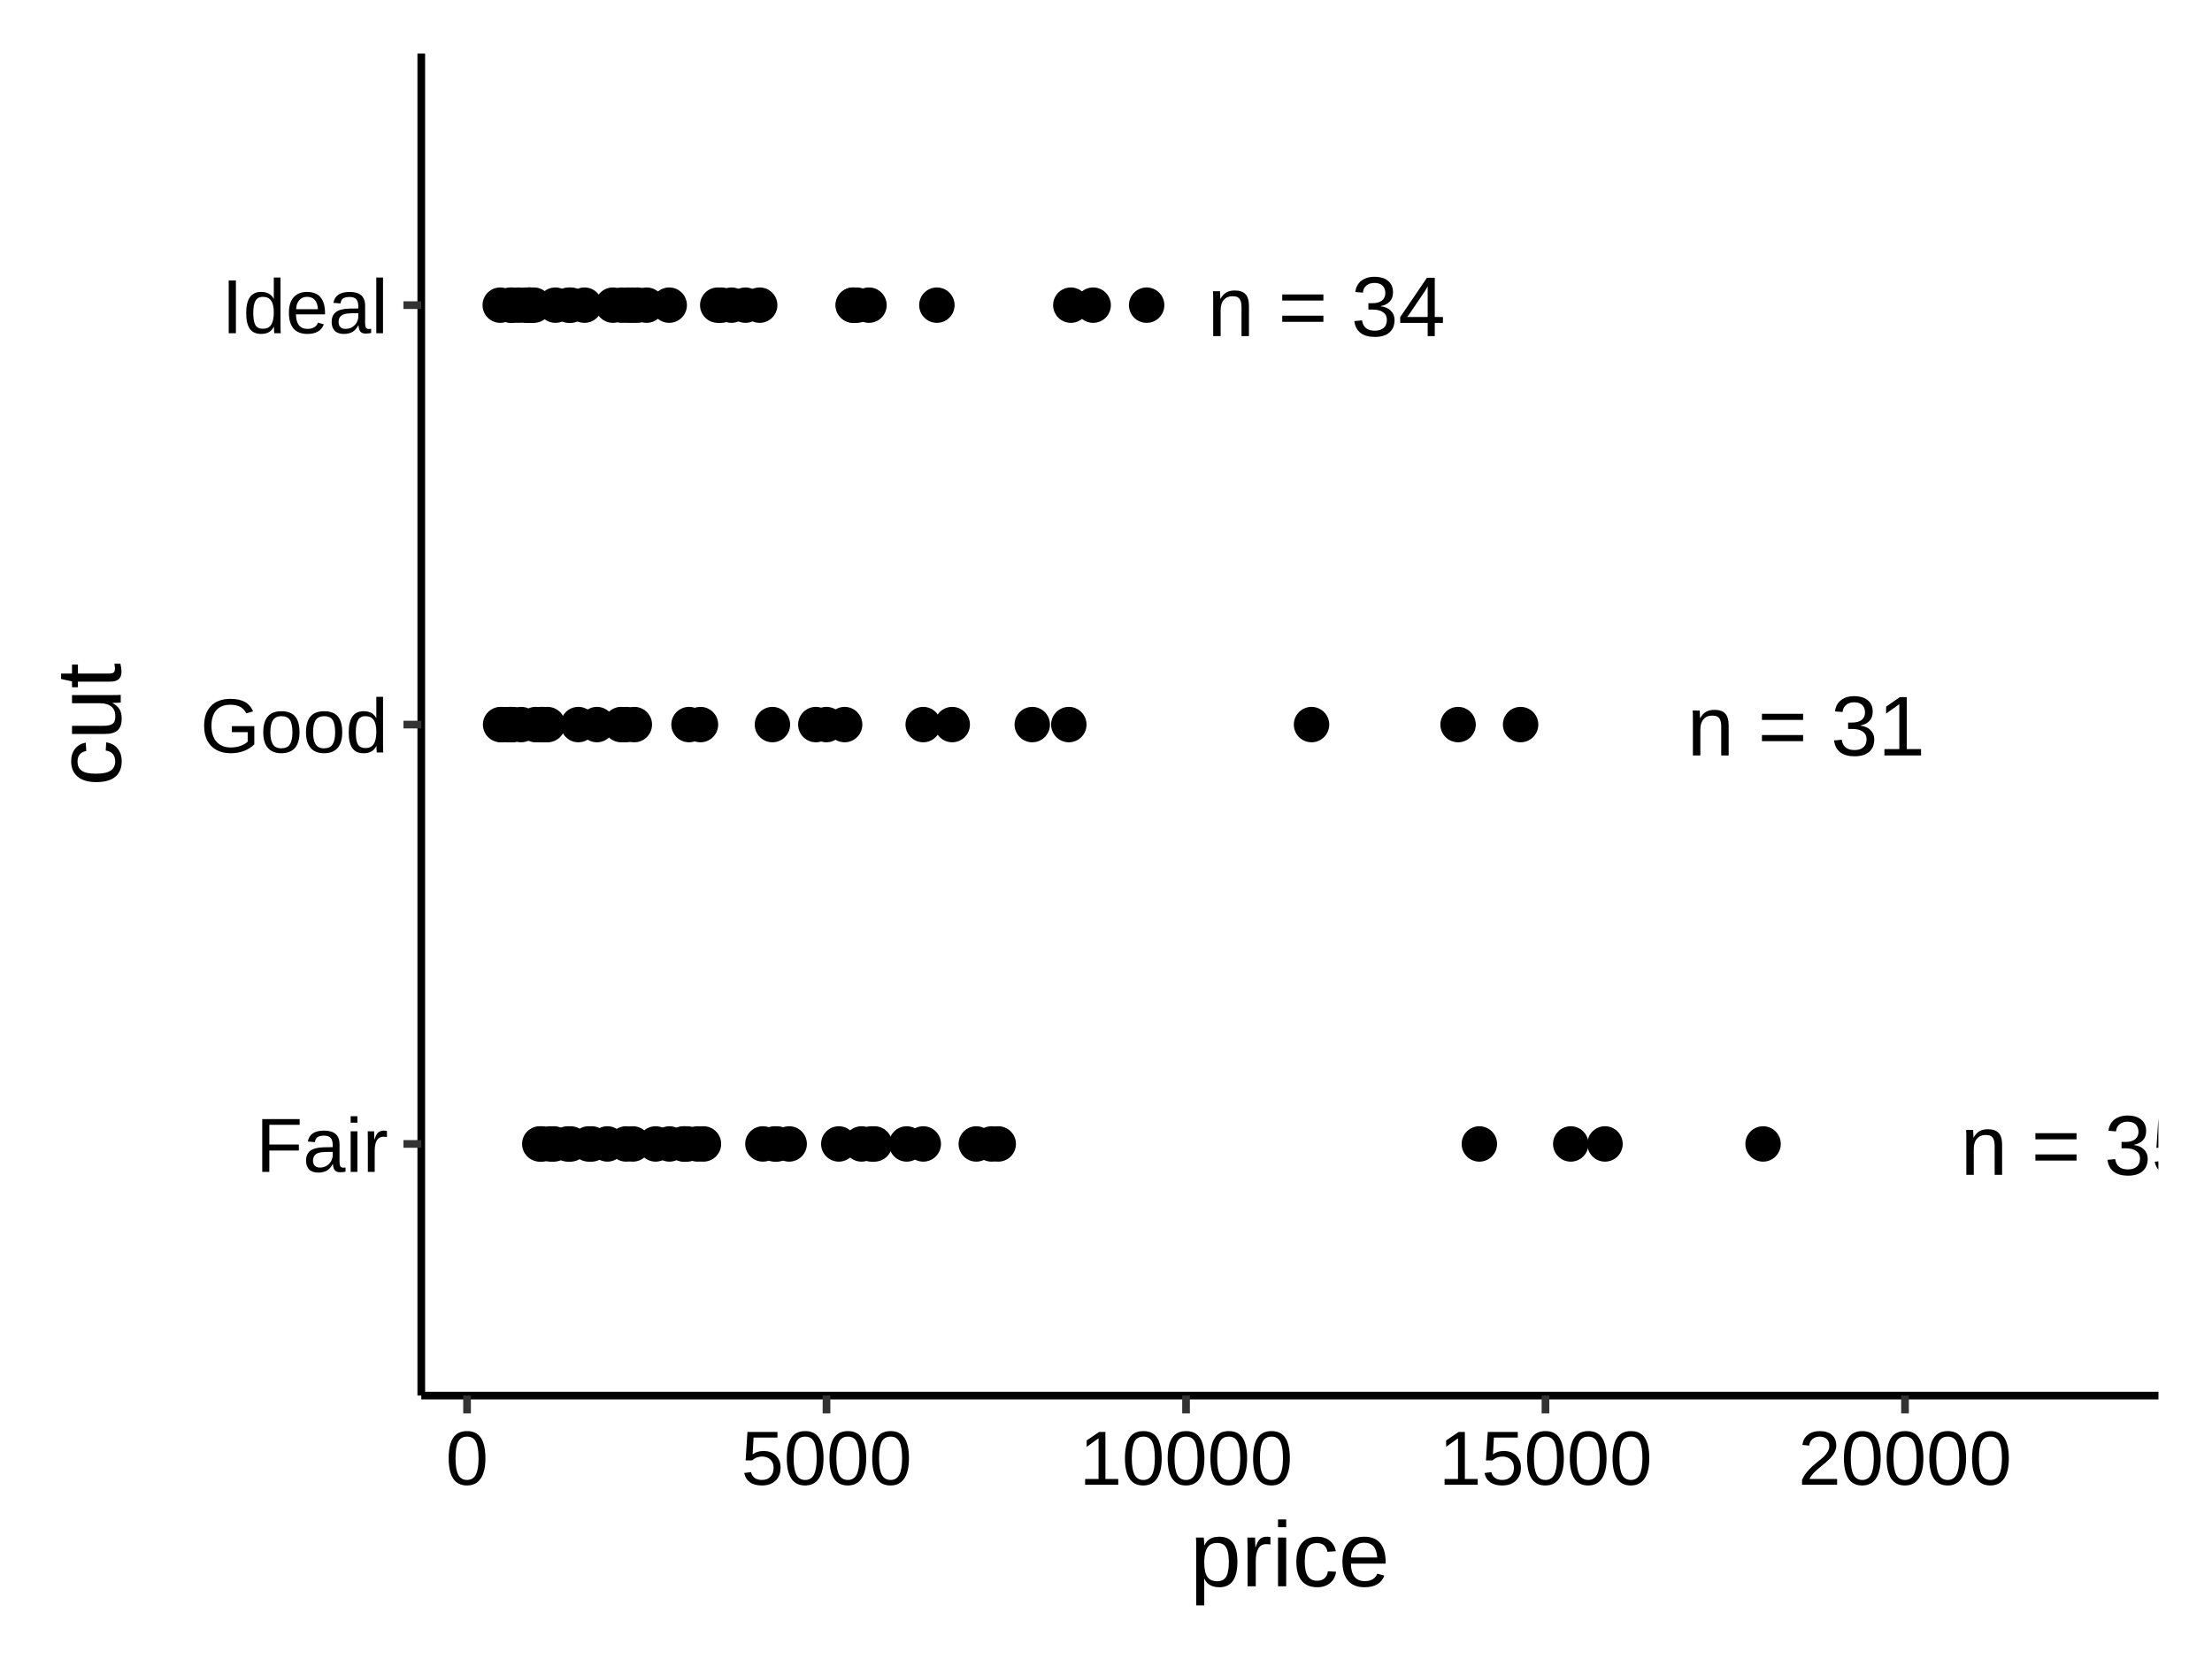
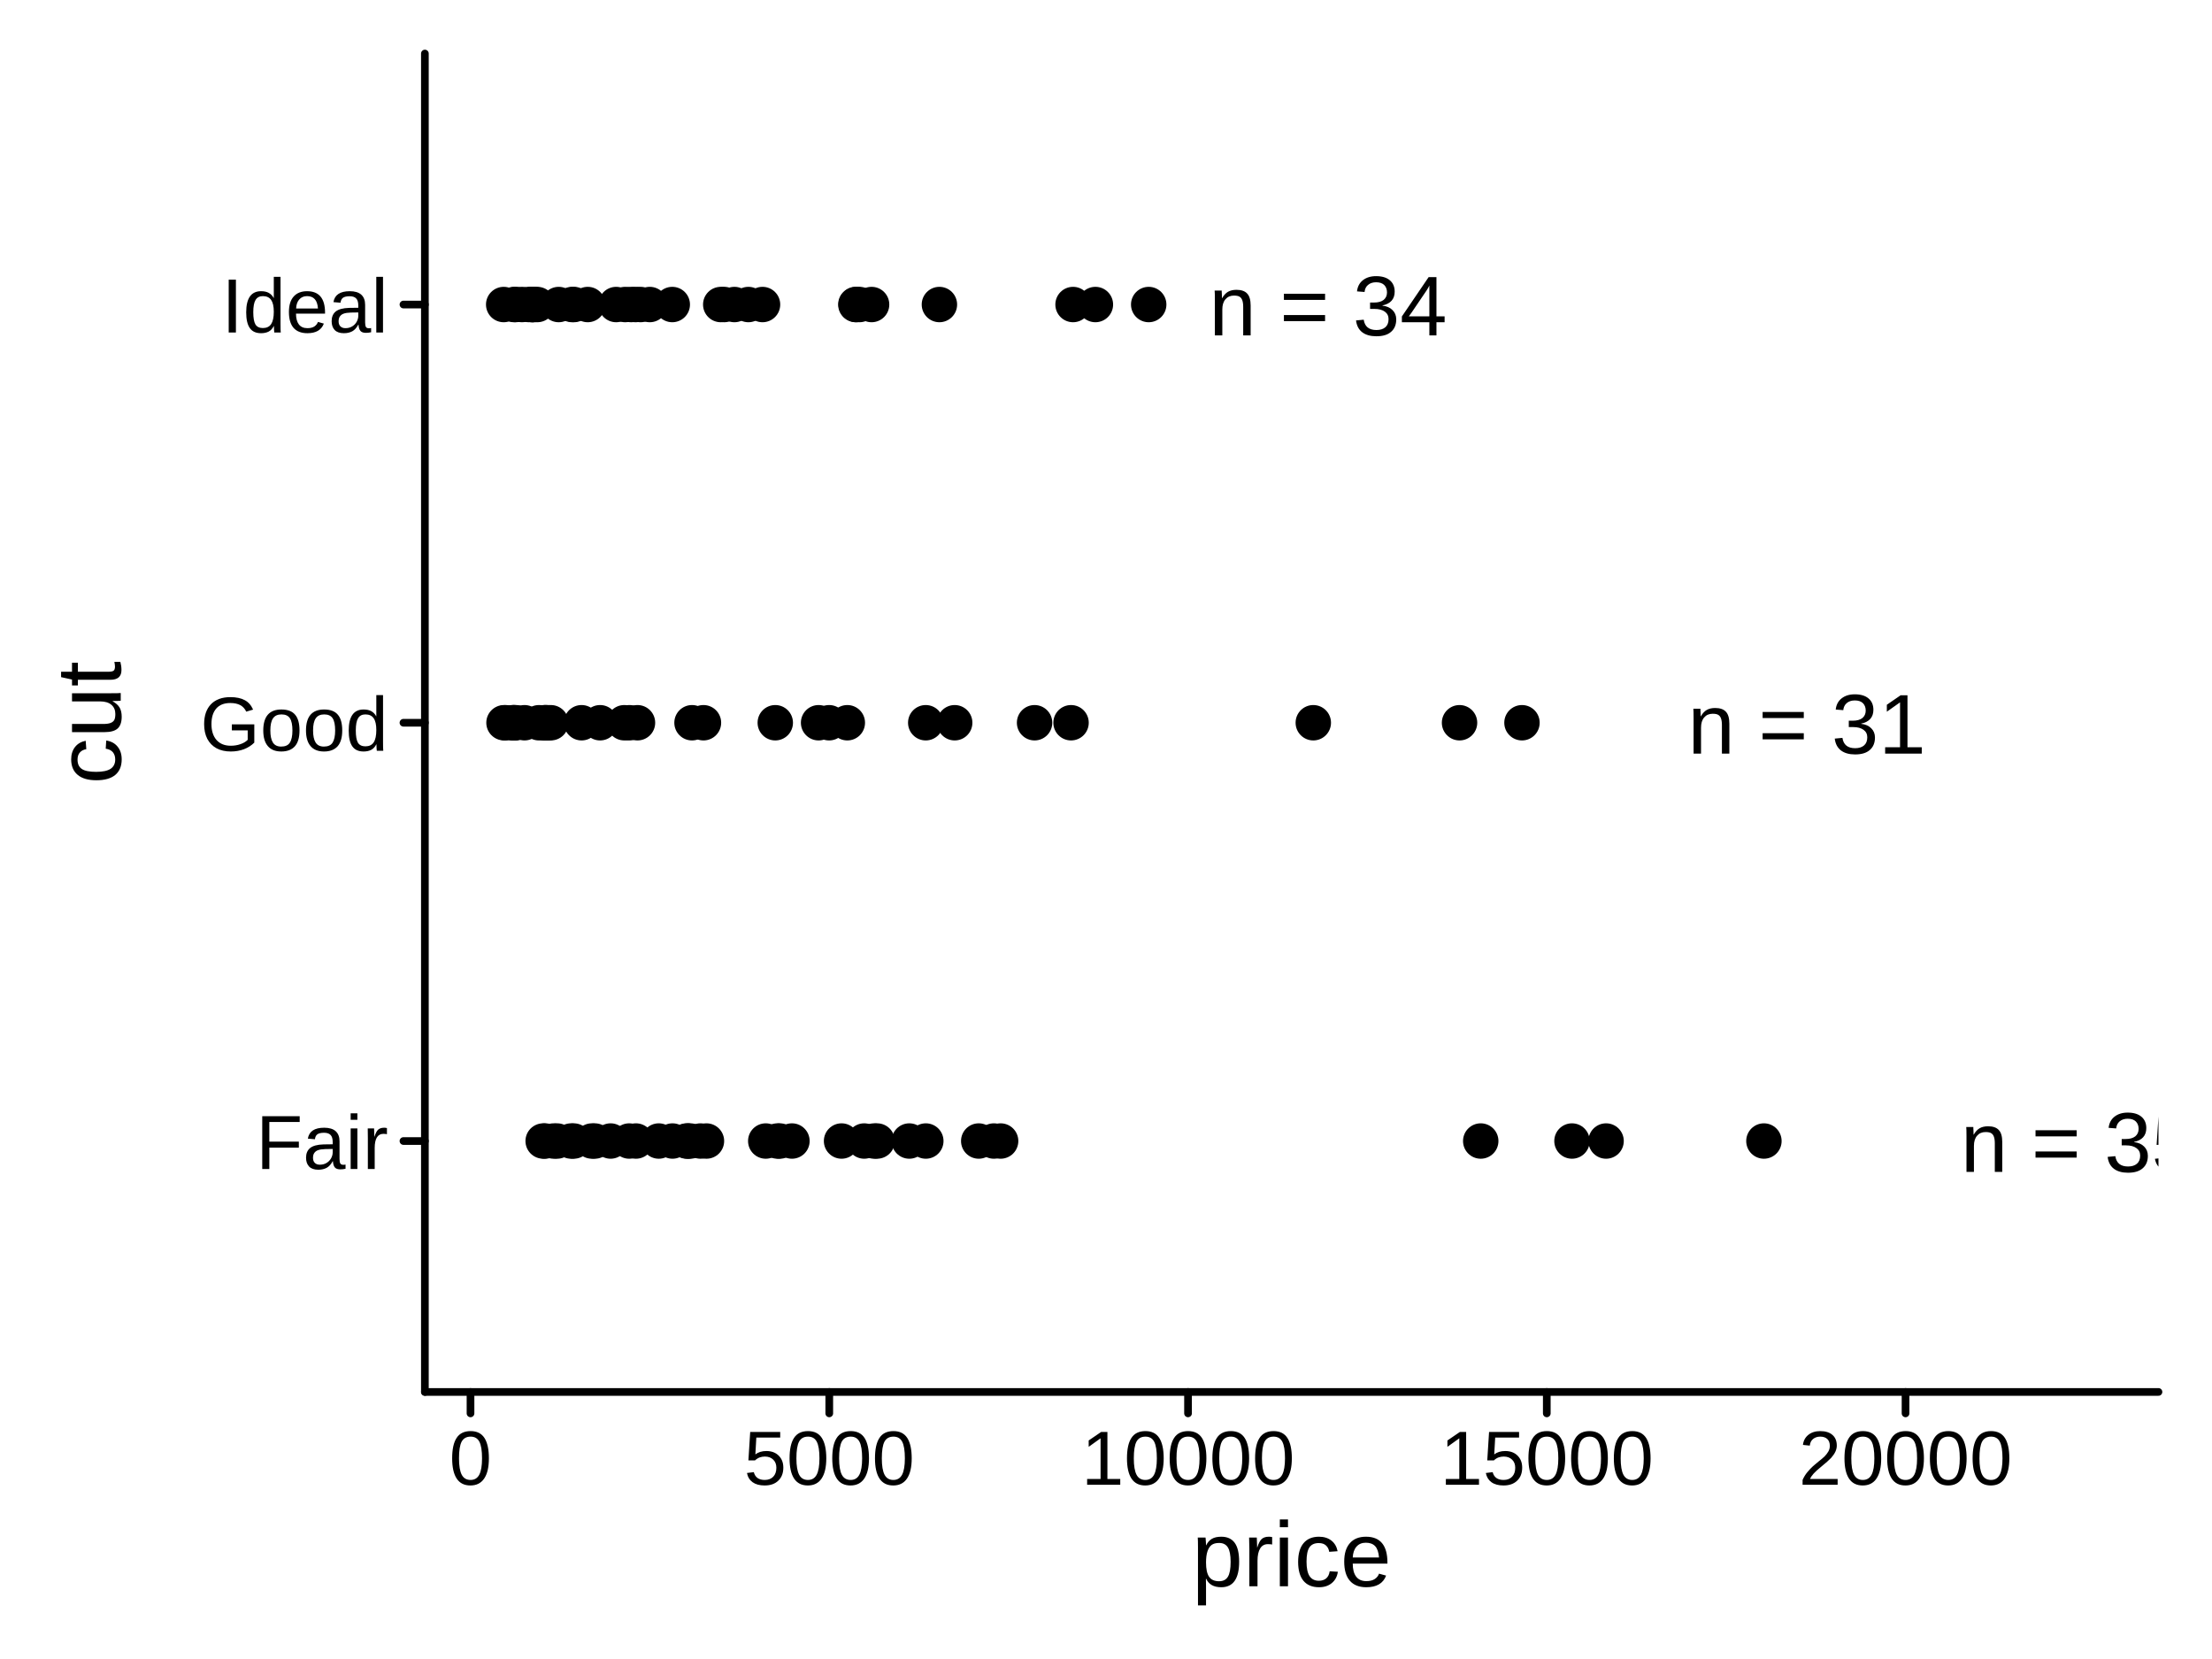
<svg xmlns="http://www.w3.org/2000/svg" class="svglite" width="288.00pt" height="216.00pt" viewBox="0 0 288.00 216.00">
  <defs>
    <style type="text/css">
    .svglite line, .svglite polyline, .svglite polygon, .svglite path, .svglite rect, .svglite circle {
      fill: none;
      stroke: #000000;
      stroke-linecap: round;
      stroke-linejoin: round;
      stroke-miterlimit: 10.00;
    }
    .svglite text {
      white-space: pre;
    }
  </style>
  </defs>
  <rect width="100%" height="100%" style="stroke: none; fill: none;" />
  <defs>
    <clipPath id="cpMC4wMHwyODguMDB8MC4wMHwyMTYuMDA=">
      <rect x="0.00" y="0.00" width="288.00" height="216.00" />
    </clipPath>
  </defs>
  <g clip-path="url(#cpMC4wMHwyODguMDB8MC4wMHwyMTYuMDA=)">
</g>
  <defs>
-     <clipPath id="cpNTQuODV8MjgxLjAzfDYuOTd8MTgxLjcw">
-       <rect x="54.85" y="6.97" width="226.17" height="174.72" />
+     <clipPath id="cpNTUuMzJ8MjgxLjAzfDYuOTd8MTgxLjIz">
+       <rect x="55.32" y="6.97" width="225.71" height="174.26" />
    </clipPath>
  </defs>
-   <g clip-path="url(#cpNTQuODV8MjgxLjAzfDYuOTd8MTgxLjcw)">
-     <circle cx="89.14" cy="148.94" r="1.95" style="stroke-width: 0.71; fill: #000000;" />
-     <circle cx="170.76" cy="94.34" r="1.95" style="stroke-width: 0.71; fill: #000000;" />
-     <circle cx="79.80" cy="39.73" r="1.95" style="stroke-width: 0.71; fill: #000000;" />
-     <circle cx="149.29" cy="39.73" r="1.95" style="stroke-width: 0.71; fill: #000000;" />
-     <circle cx="84.19" cy="39.73" r="1.95" style="stroke-width: 0.71; fill: #000000;" />
-     <circle cx="192.61" cy="148.94" r="1.95" style="stroke-width: 0.71; fill: #000000;" />
-     <circle cx="67.85" cy="94.34" r="1.95" style="stroke-width: 0.71; fill: #000000;" />
-     <circle cx="70.44" cy="94.34" r="1.95" style="stroke-width: 0.71; fill: #000000;" />
-     <circle cx="113.14" cy="39.73" r="1.95" style="stroke-width: 0.71; fill: #000000;" />
-     <circle cx="76.64" cy="148.94" r="1.95" style="stroke-width: 0.71; fill: #000000;" />
-     <circle cx="134.40" cy="94.34" r="1.95" style="stroke-width: 0.71; fill: #000000;" />
-     <circle cx="90.81" cy="148.94" r="1.95" style="stroke-width: 0.71; fill: #000000;" />
-     <circle cx="76.10" cy="39.73" r="1.95" style="stroke-width: 0.71; fill: #000000;" />
-     <circle cx="68.41" cy="39.73" r="1.95" style="stroke-width: 0.71; fill: #000000;" />
-     <circle cx="66.54" cy="94.34" r="1.95" style="stroke-width: 0.71; fill: #000000;" />
-     <circle cx="65.18" cy="94.34" r="1.95" style="stroke-width: 0.71; fill: #000000;" />
-     <circle cx="81.77" cy="39.73" r="1.95" style="stroke-width: 0.71; fill: #000000;" />
-     <circle cx="70.28" cy="148.94" r="1.95" style="stroke-width: 0.71; fill: #000000;" />
-     <circle cx="80.98" cy="39.73" r="1.95" style="stroke-width: 0.71; fill: #000000;" />
-     <circle cx="89.00" cy="148.94" r="1.95" style="stroke-width: 0.71; fill: #000000;" />
-     <circle cx="70.92" cy="94.34" r="1.95" style="stroke-width: 0.71; fill: #000000;" />
-     <circle cx="91.20" cy="94.34" r="1.95" style="stroke-width: 0.71; fill: #000000;" />
-     <circle cx="71.65" cy="148.94" r="1.95" style="stroke-width: 0.71; fill: #000000;" />
-     <circle cx="100.57" cy="94.34" r="1.95" style="stroke-width: 0.71; fill: #000000;" />
-     <circle cx="208.97" cy="148.94" r="1.95" style="stroke-width: 0.71; fill: #000000;" />
-     <circle cx="67.52" cy="39.73" r="1.95" style="stroke-width: 0.71; fill: #000000;" />
-     <circle cx="107.60" cy="94.34" r="1.95" style="stroke-width: 0.71; fill: #000000;" />
-     <circle cx="120.21" cy="148.94" r="1.95" style="stroke-width: 0.71; fill: #000000;" />
-     <circle cx="82.34" cy="39.73" r="1.95" style="stroke-width: 0.71; fill: #000000;" />
-     <circle cx="73.92" cy="148.94" r="1.95" style="stroke-width: 0.71; fill: #000000;" />
-     <circle cx="139.42" cy="39.73" r="1.95" style="stroke-width: 0.71; fill: #000000;" />
-     <circle cx="113.86" cy="148.94" r="1.95" style="stroke-width: 0.71; fill: #000000;" />
-     <circle cx="109.97" cy="94.34" r="1.95" style="stroke-width: 0.71; fill: #000000;" />
-     <circle cx="82.59" cy="94.34" r="1.95" style="stroke-width: 0.71; fill: #000000;" />
-     <circle cx="121.98" cy="39.73" r="1.95" style="stroke-width: 0.71; fill: #000000;" />
-     <circle cx="118.05" cy="148.94" r="1.95" style="stroke-width: 0.71; fill: #000000;" />
-     <circle cx="87.13" cy="39.73" r="1.95" style="stroke-width: 0.71; fill: #000000;" />
-     <circle cx="111.56" cy="39.73" r="1.95" style="stroke-width: 0.71; fill: #000000;" />
-     <circle cx="68.89" cy="39.73" r="1.95" style="stroke-width: 0.71; fill: #000000;" />
-     <circle cx="129.97" cy="148.94" r="1.95" style="stroke-width: 0.71; fill: #000000;" />
-     <circle cx="97.06" cy="39.73" r="1.95" style="stroke-width: 0.71; fill: #000000;" />
-     <circle cx="66.32" cy="94.34" r="1.95" style="stroke-width: 0.71; fill: #000000;" />
-     <circle cx="112.17" cy="148.94" r="1.95" style="stroke-width: 0.71; fill: #000000;" />
-     <circle cx="89.71" cy="94.34" r="1.95" style="stroke-width: 0.71; fill: #000000;" />
-     <circle cx="81.51" cy="148.94" r="1.95" style="stroke-width: 0.71; fill: #000000;" />
-     <circle cx="70.54" cy="148.94" r="1.95" style="stroke-width: 0.71; fill: #000000;" />
-     <circle cx="111.08" cy="39.73" r="1.95" style="stroke-width: 0.71; fill: #000000;" />
-     <circle cx="129.09" cy="148.94" r="1.95" style="stroke-width: 0.71; fill: #000000;" />
-     <circle cx="142.33" cy="39.73" r="1.95" style="stroke-width: 0.71; fill: #000000;" />
-     <circle cx="106.22" cy="94.34" r="1.95" style="stroke-width: 0.71; fill: #000000;" />
-     <circle cx="123.98" cy="94.34" r="1.95" style="stroke-width: 0.71; fill: #000000;" />
-     <circle cx="82.40" cy="148.94" r="1.95" style="stroke-width: 0.71; fill: #000000;" />
-     <circle cx="70.66" cy="94.34" r="1.95" style="stroke-width: 0.71; fill: #000000;" />
-     <circle cx="69.52" cy="39.73" r="1.95" style="stroke-width: 0.71; fill: #000000;" />
-     <circle cx="89.47" cy="148.94" r="1.95" style="stroke-width: 0.71; fill: #000000;" />
-     <circle cx="71.29" cy="94.34" r="1.95" style="stroke-width: 0.71; fill: #000000;" />
-     <circle cx="68.89" cy="39.73" r="1.95" style="stroke-width: 0.71; fill: #000000;" />
-     <circle cx="91.59" cy="148.94" r="1.95" style="stroke-width: 0.71; fill: #000000;" />
-     <circle cx="99.33" cy="148.94" r="1.95" style="stroke-width: 0.71; fill: #000000;" />
-     <circle cx="66.49" cy="39.73" r="1.95" style="stroke-width: 0.71; fill: #000000;" />
-     <circle cx="66.72" cy="94.34" r="1.95" style="stroke-width: 0.71; fill: #000000;" />
-     <circle cx="77.72" cy="94.34" r="1.95" style="stroke-width: 0.71; fill: #000000;" />
-     <circle cx="113.46" cy="148.94" r="1.95" style="stroke-width: 0.71; fill: #000000;" />
-     <circle cx="102.75" cy="148.94" r="1.95" style="stroke-width: 0.71; fill: #000000;" />
-     <circle cx="79.08" cy="148.94" r="1.95" style="stroke-width: 0.71; fill: #000000;" />
-     <circle cx="87.16" cy="148.94" r="1.95" style="stroke-width: 0.71; fill: #000000;" />
-     <circle cx="74.31" cy="39.73" r="1.95" style="stroke-width: 0.71; fill: #000000;" />
-     <circle cx="229.55" cy="148.94" r="1.95" style="stroke-width: 0.71; fill: #000000;" />
-     <circle cx="65.41" cy="94.34" r="1.95" style="stroke-width: 0.71; fill: #000000;" />
-     <circle cx="100.85" cy="148.94" r="1.95" style="stroke-width: 0.71; fill: #000000;" />
-     <circle cx="82.99" cy="39.73" r="1.95" style="stroke-width: 0.71; fill: #000000;" />
-     <circle cx="70.56" cy="94.34" r="1.95" style="stroke-width: 0.71; fill: #000000;" />
-     <circle cx="72.31" cy="39.73" r="1.95" style="stroke-width: 0.71; fill: #000000;" />
-     <circle cx="75.30" cy="94.34" r="1.95" style="stroke-width: 0.71; fill: #000000;" />
-     <circle cx="81.54" cy="94.34" r="1.95" style="stroke-width: 0.71; fill: #000000;" />
-     <circle cx="77.03" cy="148.94" r="1.95" style="stroke-width: 0.71; fill: #000000;" />
-     <circle cx="85.36" cy="148.94" r="1.95" style="stroke-width: 0.71; fill: #000000;" />
-     <circle cx="93.90" cy="39.73" r="1.95" style="stroke-width: 0.71; fill: #000000;" />
-     <circle cx="109.21" cy="148.94" r="1.95" style="stroke-width: 0.71; fill: #000000;" />
-     <circle cx="98.91" cy="39.73" r="1.95" style="stroke-width: 0.71; fill: #000000;" />
-     <circle cx="69.74" cy="94.34" r="1.95" style="stroke-width: 0.71; fill: #000000;" />
-     <circle cx="80.87" cy="94.34" r="1.95" style="stroke-width: 0.71; fill: #000000;" />
-     <circle cx="93.45" cy="39.73" r="1.95" style="stroke-width: 0.71; fill: #000000;" />
-     <circle cx="74.06" cy="39.73" r="1.95" style="stroke-width: 0.71; fill: #000000;" />
-     <circle cx="127.11" cy="148.94" r="1.95" style="stroke-width: 0.71; fill: #000000;" />
-     <circle cx="69.15" cy="39.73" r="1.95" style="stroke-width: 0.71; fill: #000000;" />
-     <circle cx="66.39" cy="94.34" r="1.95" style="stroke-width: 0.71; fill: #000000;" />
-     <circle cx="66.69" cy="39.73" r="1.95" style="stroke-width: 0.71; fill: #000000;" />
-     <circle cx="72.12" cy="148.94" r="1.95" style="stroke-width: 0.71; fill: #000000;" />
-     <circle cx="95.24" cy="39.73" r="1.95" style="stroke-width: 0.71; fill: #000000;" />
-     <circle cx="139.16" cy="94.34" r="1.95" style="stroke-width: 0.71; fill: #000000;" />
-     <circle cx="197.98" cy="94.34" r="1.95" style="stroke-width: 0.71; fill: #000000;" />
-     <circle cx="111.13" cy="39.73" r="1.95" style="stroke-width: 0.71; fill: #000000;" />
-     <circle cx="65.13" cy="39.73" r="1.95" style="stroke-width: 0.71; fill: #000000;" />
-     <circle cx="74.29" cy="148.94" r="1.95" style="stroke-width: 0.71; fill: #000000;" />
-     <circle cx="68.80" cy="39.73" r="1.95" style="stroke-width: 0.71; fill: #000000;" />
-     <circle cx="189.84" cy="94.34" r="1.95" style="stroke-width: 0.71; fill: #000000;" />
-     <circle cx="101.17" cy="148.94" r="1.95" style="stroke-width: 0.71; fill: #000000;" />
-     <circle cx="204.51" cy="148.94" r="1.95" style="stroke-width: 0.71; fill: #000000;" />
-     <circle cx="120.20" cy="94.34" r="1.95" style="stroke-width: 0.71; fill: #000000;" />
-     <text x="270.75" y="152.96" text-anchor="middle" style="font-size: 11.04px; font-family: &quot;Liberation Sans&quot;;" textLength="37.29px" lengthAdjust="spacingAndGlyphs">n = 35</text>
-     <text x="235.15" y="98.36" text-anchor="middle" style="font-size: 11.04px; font-family: &quot;Liberation Sans&quot;;" textLength="37.29px" lengthAdjust="spacingAndGlyphs">n = 31</text>
-     <text x="172.69" y="43.76" text-anchor="middle" style="font-size: 11.04px; font-family: &quot;Liberation Sans&quot;;" textLength="37.29px" lengthAdjust="spacingAndGlyphs">n = 34</text>
+   <g clip-path="url(#cpNTUuMzJ8MjgxLjAzfDYuOTd8MTgxLjIz)">
+     <circle cx="89.54" cy="148.56" r="1.95" style="stroke-width: 0.71; fill: #000000;" />
+     <circle cx="170.99" cy="94.10" r="1.95" style="stroke-width: 0.71; fill: #000000;" />
+     <circle cx="80.22" cy="39.65" r="1.95" style="stroke-width: 0.71; fill: #000000;" />
+     <circle cx="149.56" cy="39.65" r="1.95" style="stroke-width: 0.71; fill: #000000;" />
+     <circle cx="84.60" cy="39.65" r="1.95" style="stroke-width: 0.71; fill: #000000;" />
+     <circle cx="192.79" cy="148.56" r="1.95" style="stroke-width: 0.71; fill: #000000;" />
+     <circle cx="68.29" cy="94.10" r="1.95" style="stroke-width: 0.71; fill: #000000;" />
+     <circle cx="70.87" cy="94.10" r="1.95" style="stroke-width: 0.71; fill: #000000;" />
+     <circle cx="113.48" cy="39.65" r="1.95" style="stroke-width: 0.71; fill: #000000;" />
+     <circle cx="77.06" cy="148.56" r="1.95" style="stroke-width: 0.71; fill: #000000;" />
+     <circle cx="134.70" cy="94.10" r="1.95" style="stroke-width: 0.71; fill: #000000;" />
+     <circle cx="91.20" cy="148.56" r="1.95" style="stroke-width: 0.71; fill: #000000;" />
+     <circle cx="76.52" cy="39.65" r="1.95" style="stroke-width: 0.71; fill: #000000;" />
+     <circle cx="68.85" cy="39.65" r="1.95" style="stroke-width: 0.71; fill: #000000;" />
+     <circle cx="66.98" cy="94.10" r="1.95" style="stroke-width: 0.71; fill: #000000;" />
+     <circle cx="65.62" cy="94.10" r="1.95" style="stroke-width: 0.71; fill: #000000;" />
+     <circle cx="82.18" cy="39.65" r="1.95" style="stroke-width: 0.71; fill: #000000;" />
+     <circle cx="70.72" cy="148.56" r="1.95" style="stroke-width: 0.71; fill: #000000;" />
+     <circle cx="81.39" cy="39.65" r="1.95" style="stroke-width: 0.71; fill: #000000;" />
+     <circle cx="89.39" cy="148.56" r="1.95" style="stroke-width: 0.71; fill: #000000;" />
+     <circle cx="71.35" cy="94.10" r="1.95" style="stroke-width: 0.71; fill: #000000;" />
+     <circle cx="91.59" cy="94.10" r="1.95" style="stroke-width: 0.71; fill: #000000;" />
+     <circle cx="72.08" cy="148.56" r="1.95" style="stroke-width: 0.71; fill: #000000;" />
+     <circle cx="100.94" cy="94.10" r="1.95" style="stroke-width: 0.71; fill: #000000;" />
+     <circle cx="209.11" cy="148.56" r="1.95" style="stroke-width: 0.71; fill: #000000;" />
+     <circle cx="67.96" cy="39.65" r="1.95" style="stroke-width: 0.71; fill: #000000;" />
+     <circle cx="107.95" cy="94.10" r="1.95" style="stroke-width: 0.71; fill: #000000;" />
+     <circle cx="120.54" cy="148.56" r="1.95" style="stroke-width: 0.71; fill: #000000;" />
+     <circle cx="82.75" cy="39.65" r="1.95" style="stroke-width: 0.71; fill: #000000;" />
+     <circle cx="74.35" cy="148.56" r="1.95" style="stroke-width: 0.71; fill: #000000;" />
+     <circle cx="139.71" cy="39.65" r="1.95" style="stroke-width: 0.71; fill: #000000;" />
+     <circle cx="114.20" cy="148.56" r="1.95" style="stroke-width: 0.71; fill: #000000;" />
+     <circle cx="110.32" cy="94.10" r="1.95" style="stroke-width: 0.71; fill: #000000;" />
+     <circle cx="83.00" cy="94.10" r="1.95" style="stroke-width: 0.71; fill: #000000;" />
+     <circle cx="122.31" cy="39.65" r="1.95" style="stroke-width: 0.71; fill: #000000;" />
+     <circle cx="118.39" cy="148.56" r="1.95" style="stroke-width: 0.71; fill: #000000;" />
+     <circle cx="87.53" cy="39.65" r="1.95" style="stroke-width: 0.71; fill: #000000;" />
+     <circle cx="111.90" cy="39.65" r="1.95" style="stroke-width: 0.71; fill: #000000;" />
+     <circle cx="69.32" cy="39.65" r="1.95" style="stroke-width: 0.71; fill: #000000;" />
+     <circle cx="130.28" cy="148.56" r="1.95" style="stroke-width: 0.71; fill: #000000;" />
+     <circle cx="97.44" cy="39.65" r="1.95" style="stroke-width: 0.71; fill: #000000;" />
+     <circle cx="66.76" cy="94.10" r="1.95" style="stroke-width: 0.71; fill: #000000;" />
+     <circle cx="112.52" cy="148.56" r="1.95" style="stroke-width: 0.71; fill: #000000;" />
+     <circle cx="90.10" cy="94.10" r="1.95" style="stroke-width: 0.71; fill: #000000;" />
+     <circle cx="81.92" cy="148.56" r="1.95" style="stroke-width: 0.71; fill: #000000;" />
+     <circle cx="70.98" cy="148.56" r="1.95" style="stroke-width: 0.71; fill: #000000;" />
+     <circle cx="111.43" cy="39.65" r="1.95" style="stroke-width: 0.71; fill: #000000;" />
+     <circle cx="129.40" cy="148.56" r="1.95" style="stroke-width: 0.71; fill: #000000;" />
+     <circle cx="142.62" cy="39.65" r="1.95" style="stroke-width: 0.71; fill: #000000;" />
+     <circle cx="106.58" cy="94.10" r="1.95" style="stroke-width: 0.71; fill: #000000;" />
+     <circle cx="124.30" cy="94.10" r="1.95" style="stroke-width: 0.71; fill: #000000;" />
+     <circle cx="82.80" cy="148.56" r="1.95" style="stroke-width: 0.71; fill: #000000;" />
+     <circle cx="71.09" cy="94.10" r="1.95" style="stroke-width: 0.71; fill: #000000;" />
+     <circle cx="69.96" cy="39.65" r="1.95" style="stroke-width: 0.71; fill: #000000;" />
+     <circle cx="89.87" cy="148.56" r="1.95" style="stroke-width: 0.71; fill: #000000;" />
+     <circle cx="71.72" cy="94.10" r="1.95" style="stroke-width: 0.71; fill: #000000;" />
+     <circle cx="69.32" cy="39.65" r="1.95" style="stroke-width: 0.71; fill: #000000;" />
+     <circle cx="91.98" cy="148.56" r="1.95" style="stroke-width: 0.71; fill: #000000;" />
+     <circle cx="99.70" cy="148.56" r="1.95" style="stroke-width: 0.71; fill: #000000;" />
+     <circle cx="66.93" cy="39.65" r="1.95" style="stroke-width: 0.71; fill: #000000;" />
+     <circle cx="67.16" cy="94.10" r="1.95" style="stroke-width: 0.71; fill: #000000;" />
+     <circle cx="78.13" cy="94.10" r="1.95" style="stroke-width: 0.71; fill: #000000;" />
+     <circle cx="113.81" cy="148.56" r="1.95" style="stroke-width: 0.71; fill: #000000;" />
+     <circle cx="103.11" cy="148.56" r="1.95" style="stroke-width: 0.71; fill: #000000;" />
+     <circle cx="79.50" cy="148.56" r="1.95" style="stroke-width: 0.71; fill: #000000;" />
+     <circle cx="87.56" cy="148.56" r="1.95" style="stroke-width: 0.71; fill: #000000;" />
+     <circle cx="74.73" cy="39.65" r="1.95" style="stroke-width: 0.71; fill: #000000;" />
+     <circle cx="229.66" cy="148.56" r="1.95" style="stroke-width: 0.71; fill: #000000;" />
+     <circle cx="65.85" cy="94.10" r="1.95" style="stroke-width: 0.71; fill: #000000;" />
+     <circle cx="101.22" cy="148.56" r="1.95" style="stroke-width: 0.71; fill: #000000;" />
+     <circle cx="83.40" cy="39.65" r="1.95" style="stroke-width: 0.71; fill: #000000;" />
+     <circle cx="71.00" cy="94.10" r="1.95" style="stroke-width: 0.71; fill: #000000;" />
+     <circle cx="72.74" cy="39.65" r="1.95" style="stroke-width: 0.71; fill: #000000;" />
+     <circle cx="75.72" cy="94.10" r="1.95" style="stroke-width: 0.71; fill: #000000;" />
+     <circle cx="81.95" cy="94.10" r="1.95" style="stroke-width: 0.71; fill: #000000;" />
+     <circle cx="77.45" cy="148.56" r="1.95" style="stroke-width: 0.71; fill: #000000;" />
+     <circle cx="85.77" cy="148.56" r="1.95" style="stroke-width: 0.71; fill: #000000;" />
+     <circle cx="94.29" cy="39.65" r="1.95" style="stroke-width: 0.71; fill: #000000;" />
+     <circle cx="109.57" cy="148.56" r="1.95" style="stroke-width: 0.71; fill: #000000;" />
+     <circle cx="99.28" cy="39.65" r="1.95" style="stroke-width: 0.71; fill: #000000;" />
+     <circle cx="70.17" cy="94.10" r="1.95" style="stroke-width: 0.71; fill: #000000;" />
+     <circle cx="81.28" cy="94.10" r="1.95" style="stroke-width: 0.71; fill: #000000;" />
+     <circle cx="93.84" cy="39.65" r="1.95" style="stroke-width: 0.71; fill: #000000;" />
+     <circle cx="74.48" cy="39.65" r="1.95" style="stroke-width: 0.71; fill: #000000;" />
+     <circle cx="127.43" cy="148.56" r="1.95" style="stroke-width: 0.71; fill: #000000;" />
+     <circle cx="69.59" cy="39.65" r="1.95" style="stroke-width: 0.71; fill: #000000;" />
+     <circle cx="66.83" cy="94.10" r="1.95" style="stroke-width: 0.71; fill: #000000;" />
+     <circle cx="67.13" cy="39.65" r="1.95" style="stroke-width: 0.71; fill: #000000;" />
+     <circle cx="72.55" cy="148.56" r="1.95" style="stroke-width: 0.71; fill: #000000;" />
+     <circle cx="95.62" cy="39.65" r="1.95" style="stroke-width: 0.71; fill: #000000;" />
+     <circle cx="139.45" cy="94.10" r="1.95" style="stroke-width: 0.71; fill: #000000;" />
+     <circle cx="198.16" cy="94.10" r="1.95" style="stroke-width: 0.71; fill: #000000;" />
+     <circle cx="111.48" cy="39.65" r="1.95" style="stroke-width: 0.71; fill: #000000;" />
+     <circle cx="65.58" cy="39.65" r="1.95" style="stroke-width: 0.71; fill: #000000;" />
+     <circle cx="74.71" cy="148.56" r="1.95" style="stroke-width: 0.71; fill: #000000;" />
+     <circle cx="69.24" cy="39.65" r="1.95" style="stroke-width: 0.71; fill: #000000;" />
+     <circle cx="190.03" cy="94.10" r="1.95" style="stroke-width: 0.71; fill: #000000;" />
+     <circle cx="101.54" cy="148.56" r="1.95" style="stroke-width: 0.71; fill: #000000;" />
+     <circle cx="204.67" cy="148.56" r="1.95" style="stroke-width: 0.71; fill: #000000;" />
+     <circle cx="120.53" cy="94.10" r="1.95" style="stroke-width: 0.71; fill: #000000;" />
+     <text x="270.77" y="152.58" text-anchor="middle" style="font-size: 11.04px; font-family: &quot;Liberation Sans&quot;;" textLength="37.29px" lengthAdjust="spacingAndGlyphs">n = 35</text>
+     <text x="235.24" y="98.12" text-anchor="middle" style="font-size: 11.04px; font-family: &quot;Liberation Sans&quot;;" textLength="37.29px" lengthAdjust="spacingAndGlyphs">n = 31</text>
+     <text x="172.91" y="43.67" text-anchor="middle" style="font-size: 11.04px; font-family: &quot;Liberation Sans&quot;;" textLength="37.29px" lengthAdjust="spacingAndGlyphs">n = 34</text>
  </g>
  <g clip-path="url(#cpMC4wMHwyODguMDB8MC4wMHwyMTYuMDA=)">
-     <polyline points="54.85,181.70 54.85,6.97 " style="stroke-width: 1.00; stroke-linecap: butt;" />
-     <text x="50.54" y="152.58" text-anchor="end" style="font-size: 10.00px; font-family: &quot;Liberation Sans&quot;;" textLength="17.86px" lengthAdjust="spacingAndGlyphs">Fair</text>
-     <text x="50.54" y="97.98" text-anchor="end" style="font-size: 10.00px; font-family: &quot;Liberation Sans&quot;;" textLength="26.34px" lengthAdjust="spacingAndGlyphs">Good</text>
-     <text x="50.54" y="43.38" text-anchor="end" style="font-size: 10.00px; font-family: &quot;Liberation Sans&quot;;" textLength="24.36px" lengthAdjust="spacingAndGlyphs">Ideal</text>
-     <polyline points="52.53,148.94 54.85,148.94 " style="stroke-width: 1.00; stroke: #333333; stroke-linecap: butt;" />
-     <polyline points="52.53,94.34 54.85,94.34 " style="stroke-width: 1.00; stroke: #333333; stroke-linecap: butt;" />
-     <polyline points="52.53,39.73 54.85,39.73 " style="stroke-width: 1.00; stroke: #333333; stroke-linecap: butt;" />
-     <polyline points="54.85,181.70 281.03,181.70 " style="stroke-width: 1.00; stroke-linecap: butt;" />
-     <polyline points="60.81,184.02 60.81,181.70 " style="stroke-width: 1.00; stroke: #333333; stroke-linecap: butt;" />
-     <polyline points="107.61,184.02 107.61,181.70 " style="stroke-width: 1.00; stroke: #333333; stroke-linecap: butt;" />
-     <polyline points="154.42,184.02 154.42,181.70 " style="stroke-width: 1.00; stroke: #333333; stroke-linecap: butt;" />
-     <polyline points="201.22,184.02 201.22,181.70 " style="stroke-width: 1.00; stroke: #333333; stroke-linecap: butt;" />
-     <polyline points="248.03,184.02 248.03,181.70 " style="stroke-width: 1.00; stroke: #333333; stroke-linecap: butt;" />
-     <text x="60.81" y="193.31" text-anchor="middle" style="font-size: 10.00px; font-family: &quot;Liberation Sans&quot;;" textLength="6.36px" lengthAdjust="spacingAndGlyphs">0</text>
-     <text x="107.61" y="193.31" text-anchor="middle" style="font-size: 10.00px; font-family: &quot;Liberation Sans&quot;;" textLength="25.46px" lengthAdjust="spacingAndGlyphs">5000</text>
-     <text x="154.42" y="193.31" text-anchor="middle" style="font-size: 10.00px; font-family: &quot;Liberation Sans&quot;;" textLength="31.82px" lengthAdjust="spacingAndGlyphs">10000</text>
-     <text x="201.22" y="193.31" text-anchor="middle" style="font-size: 10.00px; font-family: &quot;Liberation Sans&quot;;" textLength="31.82px" lengthAdjust="spacingAndGlyphs">15000</text>
-     <text x="248.03" y="193.31" text-anchor="middle" style="font-size: 10.00px; font-family: &quot;Liberation Sans&quot;;" textLength="31.82px" lengthAdjust="spacingAndGlyphs">20000</text>
-     <text x="167.94" y="206.53" text-anchor="middle" style="font-size: 12.00px; font-family: &quot;Liberation Sans&quot;;" textLength="29.87px" lengthAdjust="spacingAndGlyphs">price</text>
-     <text transform="translate(15.72,94.34) rotate(-90)" text-anchor="middle" style="font-size: 12.00px; font-family: &quot;Liberation Sans&quot;;" textLength="18.92px" lengthAdjust="spacingAndGlyphs">cut</text>
+     <polyline points="55.32,181.23 55.32,6.97 " style="stroke-width: 1.00;" />
+     <text x="50.54" y="152.20" text-anchor="end" style="font-size: 10.00px; font-family: &quot;Liberation Sans&quot;;" textLength="17.86px" lengthAdjust="spacingAndGlyphs">Fair</text>
+     <text x="50.54" y="97.75" text-anchor="end" style="font-size: 10.00px; font-family: &quot;Liberation Sans&quot;;" textLength="26.34px" lengthAdjust="spacingAndGlyphs">Good</text>
+     <text x="50.54" y="43.29" text-anchor="end" style="font-size: 10.00px; font-family: &quot;Liberation Sans&quot;;" textLength="24.36px" lengthAdjust="spacingAndGlyphs">Ideal</text>
+     <polyline points="52.53,148.56 55.32,148.56 " style="stroke-width: 1.00;" />
+     <polyline points="52.53,94.10 55.32,94.10 " style="stroke-width: 1.00;" />
+     <polyline points="52.53,39.65 55.32,39.65 " style="stroke-width: 1.00;" />
+     <polyline points="55.32,181.23 281.03,181.23 " style="stroke-width: 1.00;" />
+     <polyline points="61.26,184.02 61.26,181.23 " style="stroke-width: 1.00;" />
+     <polyline points="107.97,184.02 107.97,181.23 " style="stroke-width: 1.00;" />
+     <polyline points="154.68,184.02 154.68,181.23 " style="stroke-width: 1.00;" />
+     <polyline points="201.39,184.02 201.39,181.23 " style="stroke-width: 1.00;" />
+     <polyline points="248.10,184.02 248.10,181.23 " style="stroke-width: 1.00;" />
+     <text x="61.26" y="193.31" text-anchor="middle" style="font-size: 10.00px; font-family: &quot;Liberation Sans&quot;;" textLength="6.36px" lengthAdjust="spacingAndGlyphs">0</text>
+     <text x="107.97" y="193.31" text-anchor="middle" style="font-size: 10.00px; font-family: &quot;Liberation Sans&quot;;" textLength="25.46px" lengthAdjust="spacingAndGlyphs">5000</text>
+     <text x="154.68" y="193.31" text-anchor="middle" style="font-size: 10.00px; font-family: &quot;Liberation Sans&quot;;" textLength="31.82px" lengthAdjust="spacingAndGlyphs">10000</text>
+     <text x="201.39" y="193.31" text-anchor="middle" style="font-size: 10.00px; font-family: &quot;Liberation Sans&quot;;" textLength="31.82px" lengthAdjust="spacingAndGlyphs">15000</text>
+     <text x="248.10" y="193.31" text-anchor="middle" style="font-size: 10.00px; font-family: &quot;Liberation Sans&quot;;" textLength="31.82px" lengthAdjust="spacingAndGlyphs">20000</text>
+     <text x="168.17" y="206.53" text-anchor="middle" style="font-size: 12.00px; font-family: &quot;Liberation Sans&quot;;" textLength="29.87px" lengthAdjust="spacingAndGlyphs">price</text>
+     <text transform="translate(15.72,94.10) rotate(-90)" text-anchor="middle" style="font-size: 12.00px; font-family: &quot;Liberation Sans&quot;;" textLength="18.92px" lengthAdjust="spacingAndGlyphs">cut</text>
  </g>
</svg>
